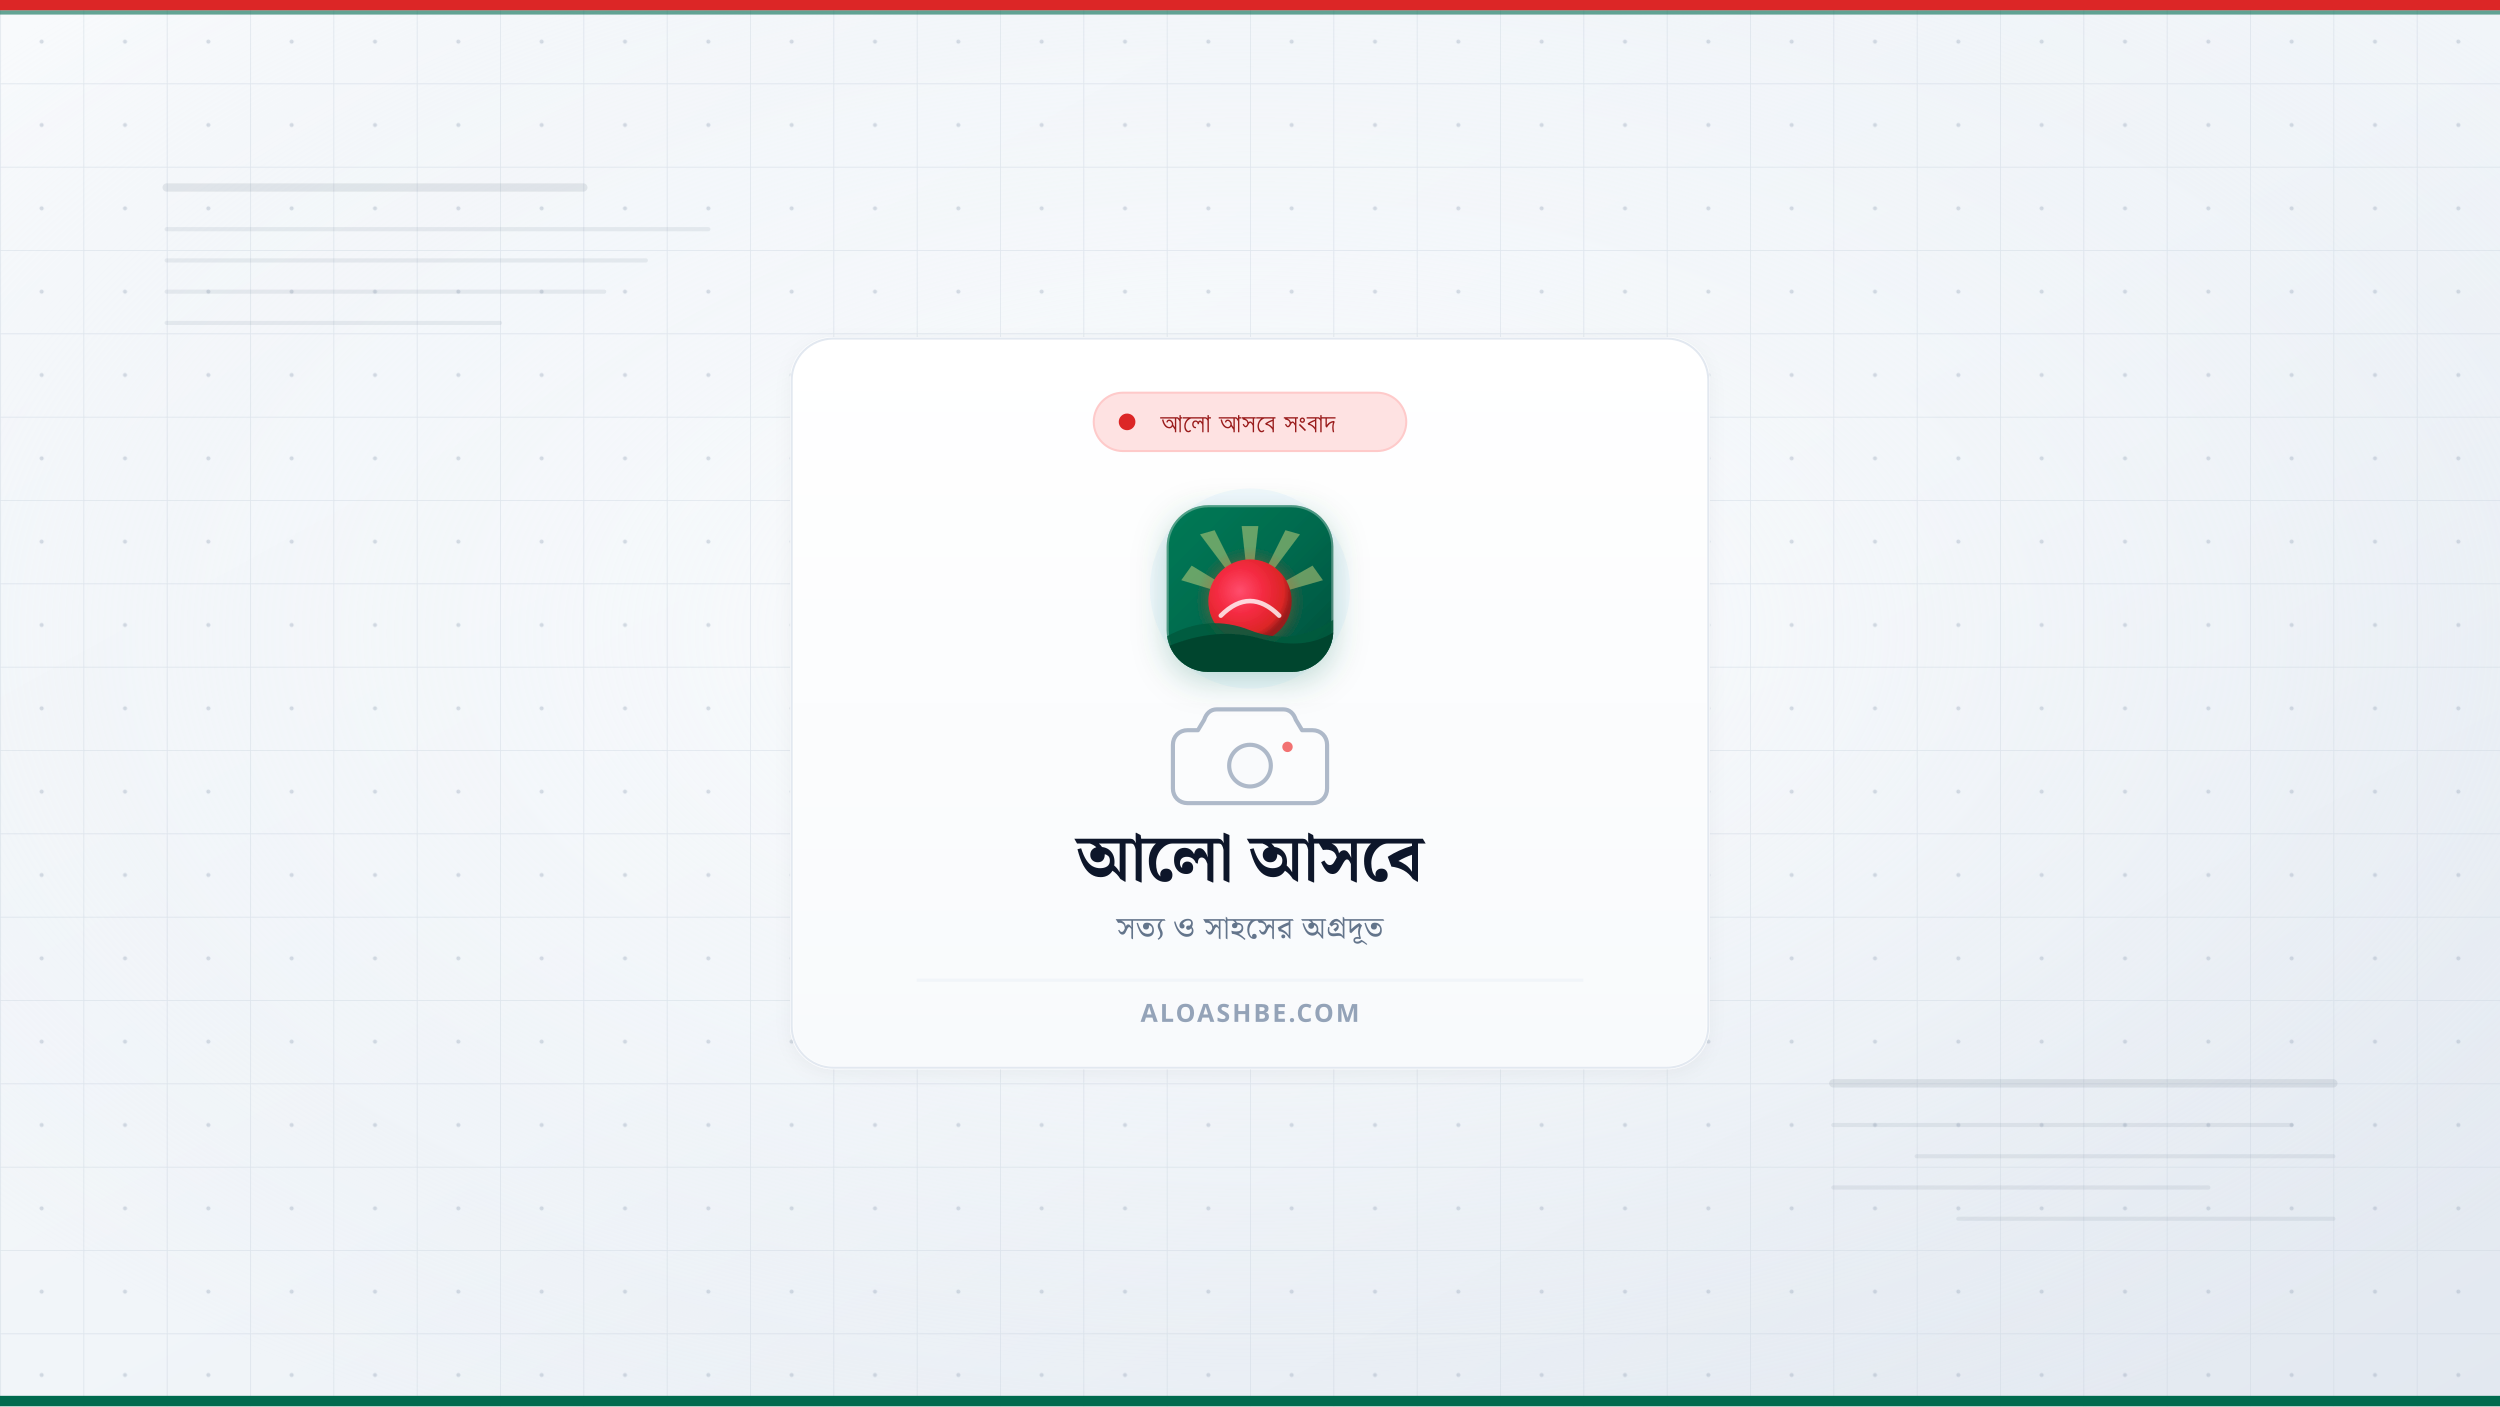
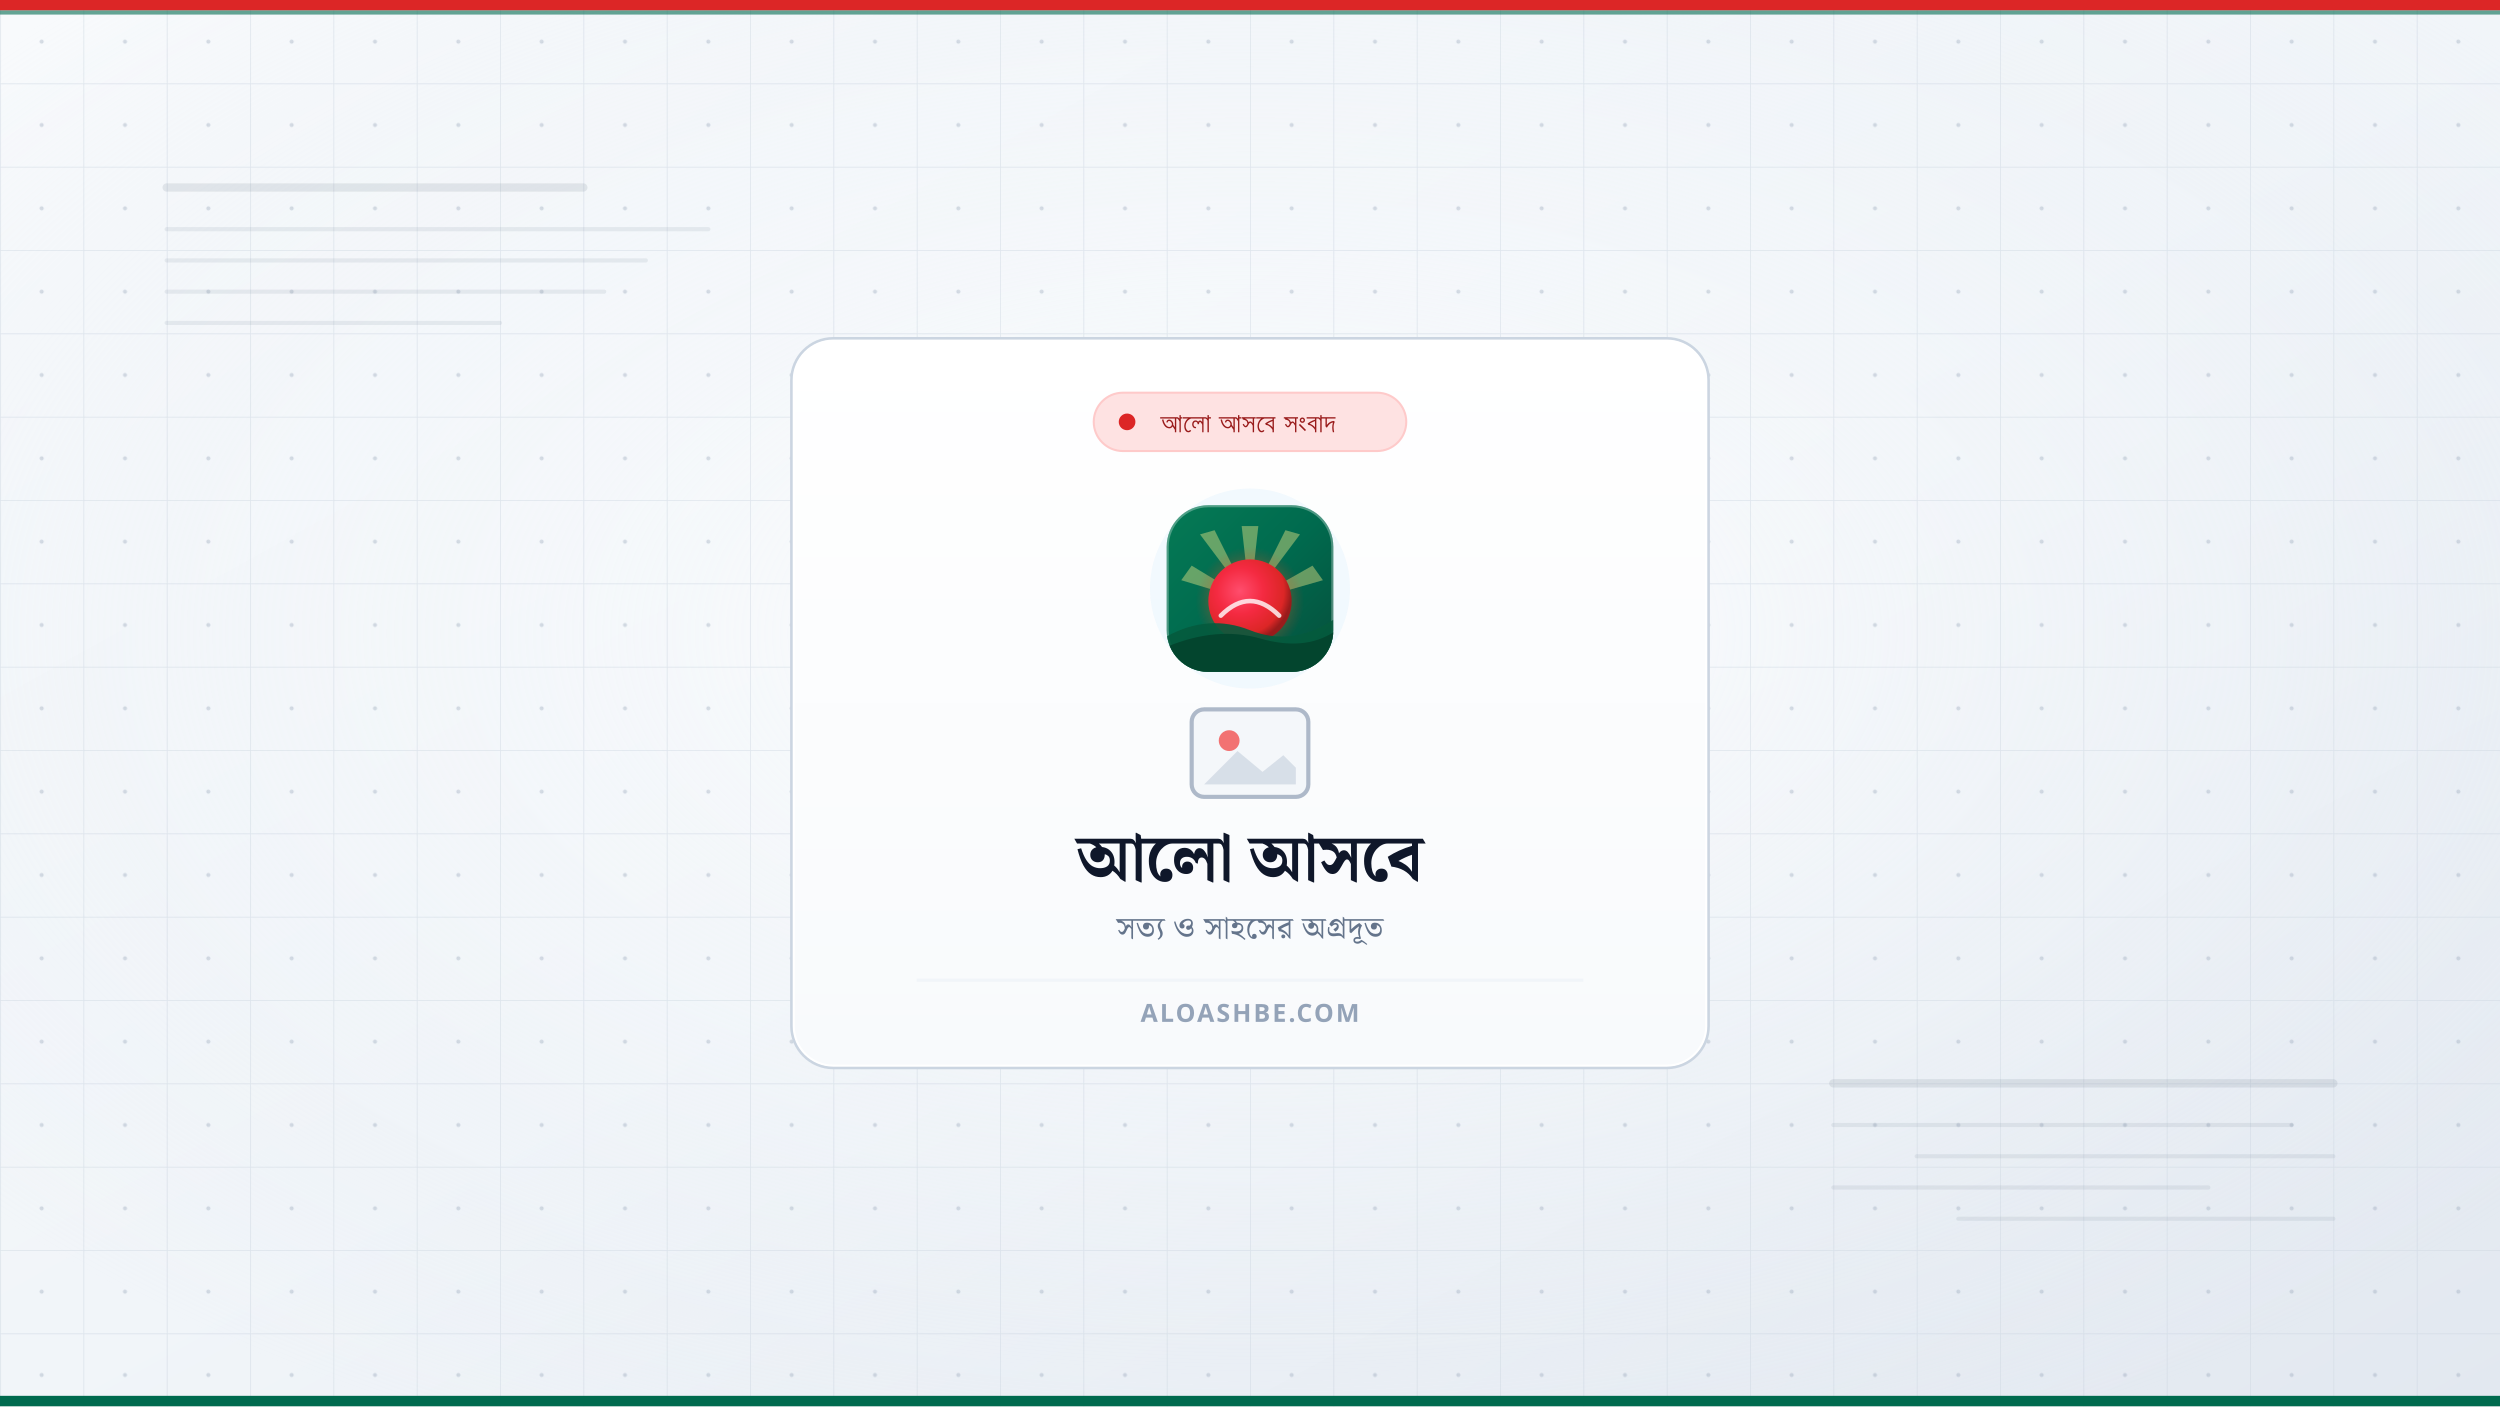
<svg xmlns="http://www.w3.org/2000/svg" viewBox="0 0 1200 675" width="1200" height="675" fill="none">
  <defs>
    <linearGradient id="bgGradient" x1="0%" y1="0%" x2="100%" y2="100%">
      <stop offset="0%" stop-color="#f8fafc" />
      <stop offset="50%" stop-color="#f1f5f9" />
      <stop offset="100%" stop-color="#e2e8f0" />
    </linearGradient>
    <radialGradient id="centerGlow" cx="50%" cy="45%" r="65%">
      <stop offset="0%" stop-color="#ffffff" stop-opacity="0.9" />
      <stop offset="60%" stop-color="#f1f5f9" stop-opacity="0.4" />
      <stop offset="100%" stop-color="#e2e8f0" stop-opacity="0" />
    </radialGradient>
    <linearGradient id="cardGrad" x1="0%" y1="0%" x2="0%" y2="100%">
      <stop offset="0%" stop-color="#ffffff" />
      <stop offset="100%" stop-color="#f8fafc" />
    </linearGradient>
    <linearGradient id="bdGreenGrad" x1="0%" y1="0%" x2="100%" y2="100%">
      <stop offset="0%" stop-color="#057a55" />
      <stop offset="50%" stop-color="#006a4e" />
      <stop offset="100%" stop-color="#064e3b" />
    </linearGradient>
    <radialGradient id="bdRedSun" cx="38%" cy="38%" r="62%">
      <stop offset="0%" stop-color="#ff4d6d" />
      <stop offset="45%" stop-color="#f42a41" />
      <stop offset="85%" stop-color="#dc2626" />
      <stop offset="100%" stop-color="#991b1b" />
    </radialGradient>
    <radialGradient id="sunGlow" cx="50%" cy="50%" r="50%">
      <stop offset="0%" stop-color="#fef08a" stop-opacity="0.9" />
      <stop offset="40%" stop-color="#f59e0b" stop-opacity="0.5" />
      <stop offset="100%" stop-color="#dc2626" stop-opacity="0" />
    </radialGradient>
-     <filter id="cardShadow" x="-20%" y="-20%" width="140%" height="140%" filterUnits="userSpaceOnUse">
-       <feDropShadow dx="0" dy="8" stdDeviation="16" flood-color="#0f172a" flood-opacity="0.08" />
-       <feDropShadow dx="0" dy="2" stdDeviation="4" flood-color="#0f172a" flood-opacity="0.04" />
-     </filter>
-     <filter id="iconShadow" x="-30%" y="-30%" width="160%" height="160%" filterUnits="userSpaceOnUse">
-       <feDropShadow dx="0" dy="4" stdDeviation="8" flood-color="#006a4e" flood-opacity="0.25" />
-     </filter>
+     <clipPath id="badgeInnerClip">
+       <rect x="0" y="0" width="80" height="80" rx="20" />
+     </clipPath>
    <pattern id="newsGrid" width="40" height="40" patternUnits="userSpaceOnUse">
      <path d="M 40 0 L 0 0 0 40" fill="none" stroke="#cbd5e1" stroke-width="0.75" stroke-opacity="0.5" />
      <circle cx="20" cy="20" r="1" fill="#94a3b8" fill-opacity="0.35" />
    </pattern>
    <style>
      .placeholder-brand-title {
        font-family: 'SolaimanLipi', 'Hind Siliguri', 'Noto Serif Bengali', system-ui, -apple-system, sans-serif;
        font-weight: 700;
        font-size: 32px;
        fill: #0f172a;
        letter-spacing: -0.5px;
      }
      .placeholder-brand-tagline {
        font-family: 'SolaimanLipi', 'Hind Siliguri', 'Noto Serif Bengali', system-ui, -apple-system, sans-serif;
        font-weight: 500;
        font-size: 15px;
        fill: #64748b;
        letter-spacing: 0.25px;
      }
      .placeholder-badge-text {
        font-family: 'SolaimanLipi', 'Hind Siliguri', system-ui, -apple-system, sans-serif;
        font-weight: 600;
        font-size: 13px;
        fill: #991b1b;
        letter-spacing: 0.5px;
      }
    </style>
  </defs>
  <rect width="1200" height="675" fill="url(#bgGradient)" />
  <rect width="1200" height="675" fill="url(#centerGlow)" />
  <rect width="1200" height="675" fill="url(#newsGrid)" />
  <g opacity="0.12" stroke="#64748b" stroke-width="2" stroke-linecap="round">
    <line x1="80" y1="90" x2="280" y2="90" stroke-width="4" stroke="#475569" />
    <line x1="80" y1="110" x2="340" y2="110" />
    <line x1="80" y1="125" x2="310" y2="125" />
    <line x1="80" y1="140" x2="290" y2="140" />
    <line x1="80" y1="155" x2="240" y2="155" />
    <line x1="880" y1="520" x2="1120" y2="520" stroke-width="4" stroke="#475569" />
    <line x1="880" y1="540" x2="1100" y2="540" />
    <line x1="920" y1="555" x2="1120" y2="555" />
    <line x1="880" y1="570" x2="1060" y2="570" />
    <line x1="940" y1="585" x2="1120" y2="585" />
  </g>
  <rect x="0" y="0" width="1200" height="5" fill="#dc2626" />
  <rect x="0" y="5" width="1200" height="2" fill="#006a4e" opacity="0.6" />
-   <g transform="translate(380, 162.5)" filter="url(#cardShadow)">
-     <rect width="440" height="350" rx="20" fill="url(#cardGrad)" stroke="#ffffff" stroke-width="1.5" />
-     <rect width="440" height="350" rx="20" stroke="#e2e8f0" stroke-width="1" />
+   <g transform="translate(380, 162.5)">
+     <rect width="440" height="350" rx="20" fill="url(#cardGrad)" stroke="#cbd5e1" stroke-width="1.5" />
+     <rect x="1" y="1" width="438" height="348" rx="19" stroke="#ffffff" stroke-width="1" />
    <g transform="translate(145, 26)">
      <rect width="150" height="28" rx="14" fill="#fee2e2" stroke="#fecaca" stroke-width="1" />
      <circle cx="16" cy="14" r="4" fill="#dc2626" />
      <text x="32" y="19" class="placeholder-badge-text">আলো আসবে সংবাদ</text>
    </g>
    <g transform="translate(180, 80)">
      <circle cx="40" cy="40" r="48" fill="#e0f2fe" opacity="0.4" />
-       <g filter="url(#iconShadow)">
+       <g>
        <rect x="0" y="0" width="80" height="80" rx="20" fill="url(#bdGreenGrad)" />
        <rect x="0.5" y="0.5" width="79" height="79" rx="19.5" stroke="#ffffff" stroke-opacity="0.3" stroke-width="1" />
        <g clip-path="url(#badgeInnerClip)">
-           <clipPath id="badgeInnerClip">
-             <rect x="0" y="0" width="80" height="80" rx="20" />
-           </clipPath>
          <g opacity="0.4">
            <path d="M 40 46 L 16 14 L 23 12 Z" fill="#fef08a" />
            <path d="M 40 46 L 36 10 L 44 10 Z" fill="#fef08a" />
            <path d="M 40 46 L 57 12 L 64 14 Z" fill="#fef08a" />
            <path d="M 40 46 L 70 29 L 75 36 Z" fill="#fef08a" />
            <path d="M 40 46 L 7 36 L 12 29 Z" fill="#fef08a" />
          </g>
          <circle cx="40" cy="46" r="26" fill="url(#sunGlow)" />
          <circle cx="40" cy="46" r="20" fill="url(#bdRedSun)" />
          <path d="M 26 53 Q 40 39 54 53" stroke="#ffffff" stroke-width="2.2" stroke-linecap="round" opacity="0.8" />
          <path d="M 0 63 Q 20 52 40 60 T 80 55 L 80 85 L 0 85 Z" fill="#045a3d" opacity="0.9" />
          <path d="M 0 68 Q 24 58 45 64 T 80 61 L 80 85 L 0 85 Z" fill="#03452e" />
        </g>
      </g>
    </g>
    <g transform="translate(192, 178)" opacity="0.75">
-       <path d="M 12 0 L 44 0 C 47 0 49 2 50 5 L 53 10 L 58 10 C 62 10 65 13 65 17 L 65 38 C 65 42 62 45 58 45 L -2 45 C -6 45 -9 42 -9 38 L -9 17 C -9 13 -6 10 -2 10 L 3 10 L 6 5 C 7 2 9 0 12 0 Z" fill="none" stroke="#94a3b8" stroke-width="2" stroke-linejoin="round" />
-       <circle cx="28" cy="27" r="10" stroke="#94a3b8" stroke-width="2" fill="#f8fafc" />
-       <circle cx="46" cy="18" r="2.5" fill="#ef4444" />
+       <rect x="0" y="0" width="56" height="42" rx="6" fill="#f1f5f9" stroke="#94a3b8" stroke-width="2" />
+       <circle cx="18" cy="15" r="5" fill="#ef4444" />
+       <path d="M 6 36 L 22 20 L 34 30 L 44 22 L 50 28 L 50 36 Z" fill="#cbd5e1" />
    </g>
    <text x="220" y="260" text-anchor="middle" class="placeholder-brand-title">আলো আসবে</text>
    <text x="220" y="288" text-anchor="middle" class="placeholder-brand-tagline">সত্য ও সাহসের অগ্রদূত</text>
    <line x1="60" y1="308" x2="380" y2="308" stroke="#f1f5f9" stroke-width="1.5" />
    <text x="220" y="328" text-anchor="middle" font-family="system-ui, sans-serif" font-size="12" font-weight="600" fill="#94a3b8" letter-spacing="1">ALOASHBE.COM</text>
  </g>
  <rect x="0" y="670" width="1200" height="5" fill="#006a4e" />
</svg>
